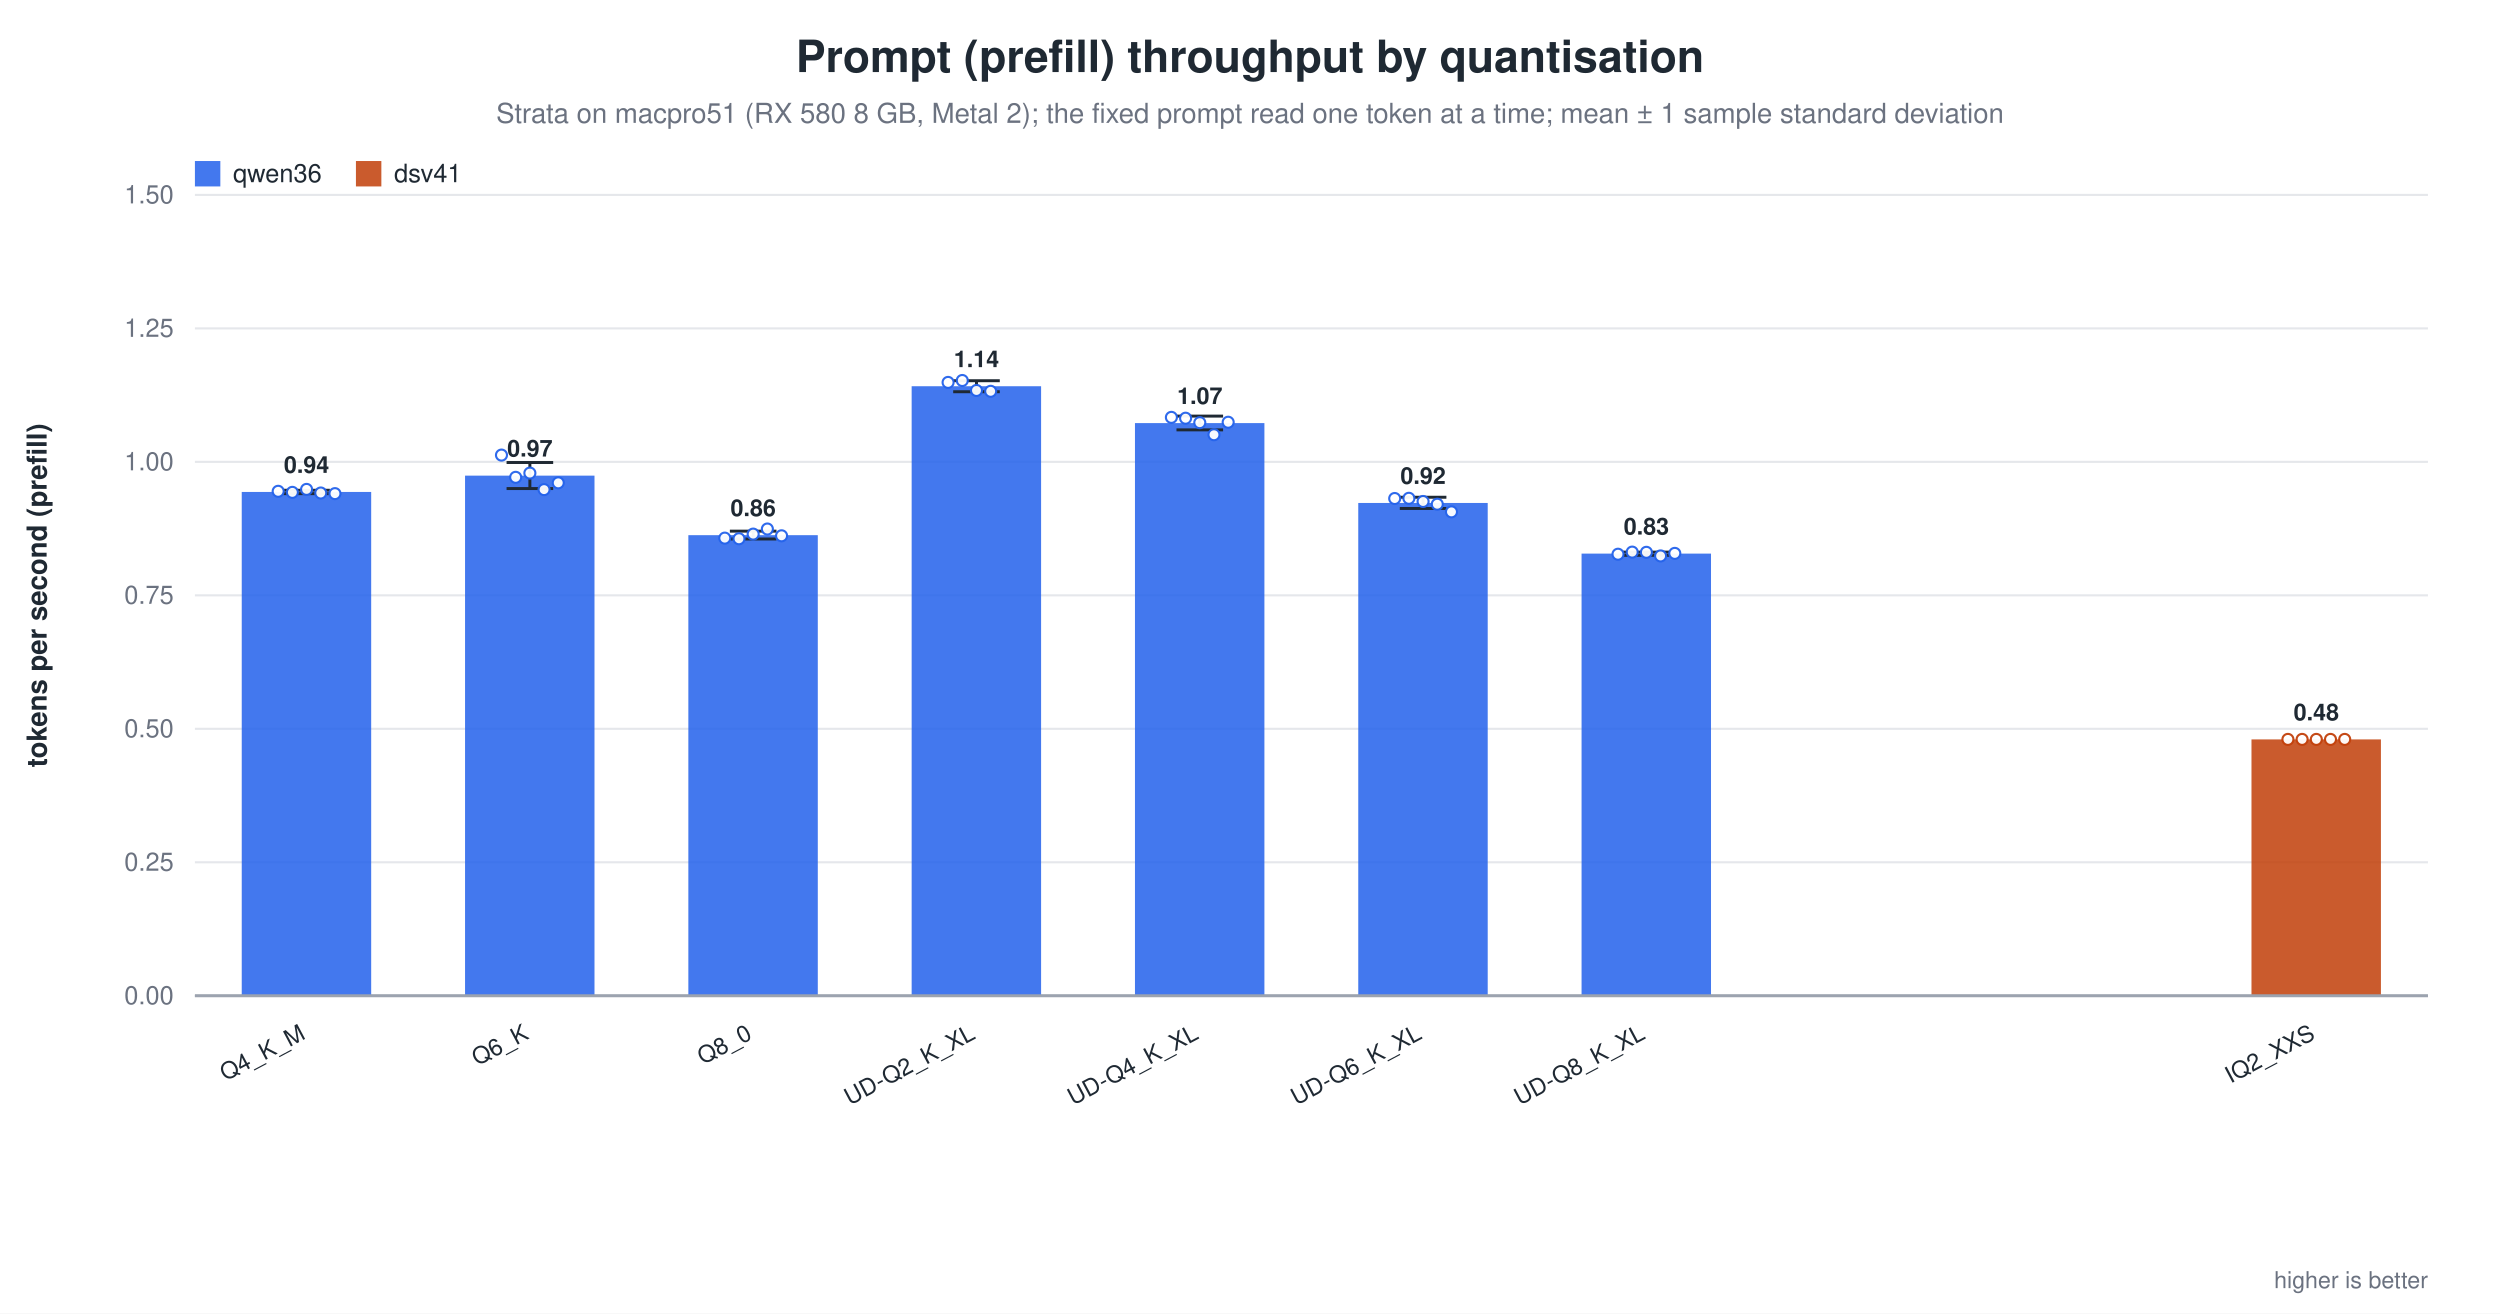
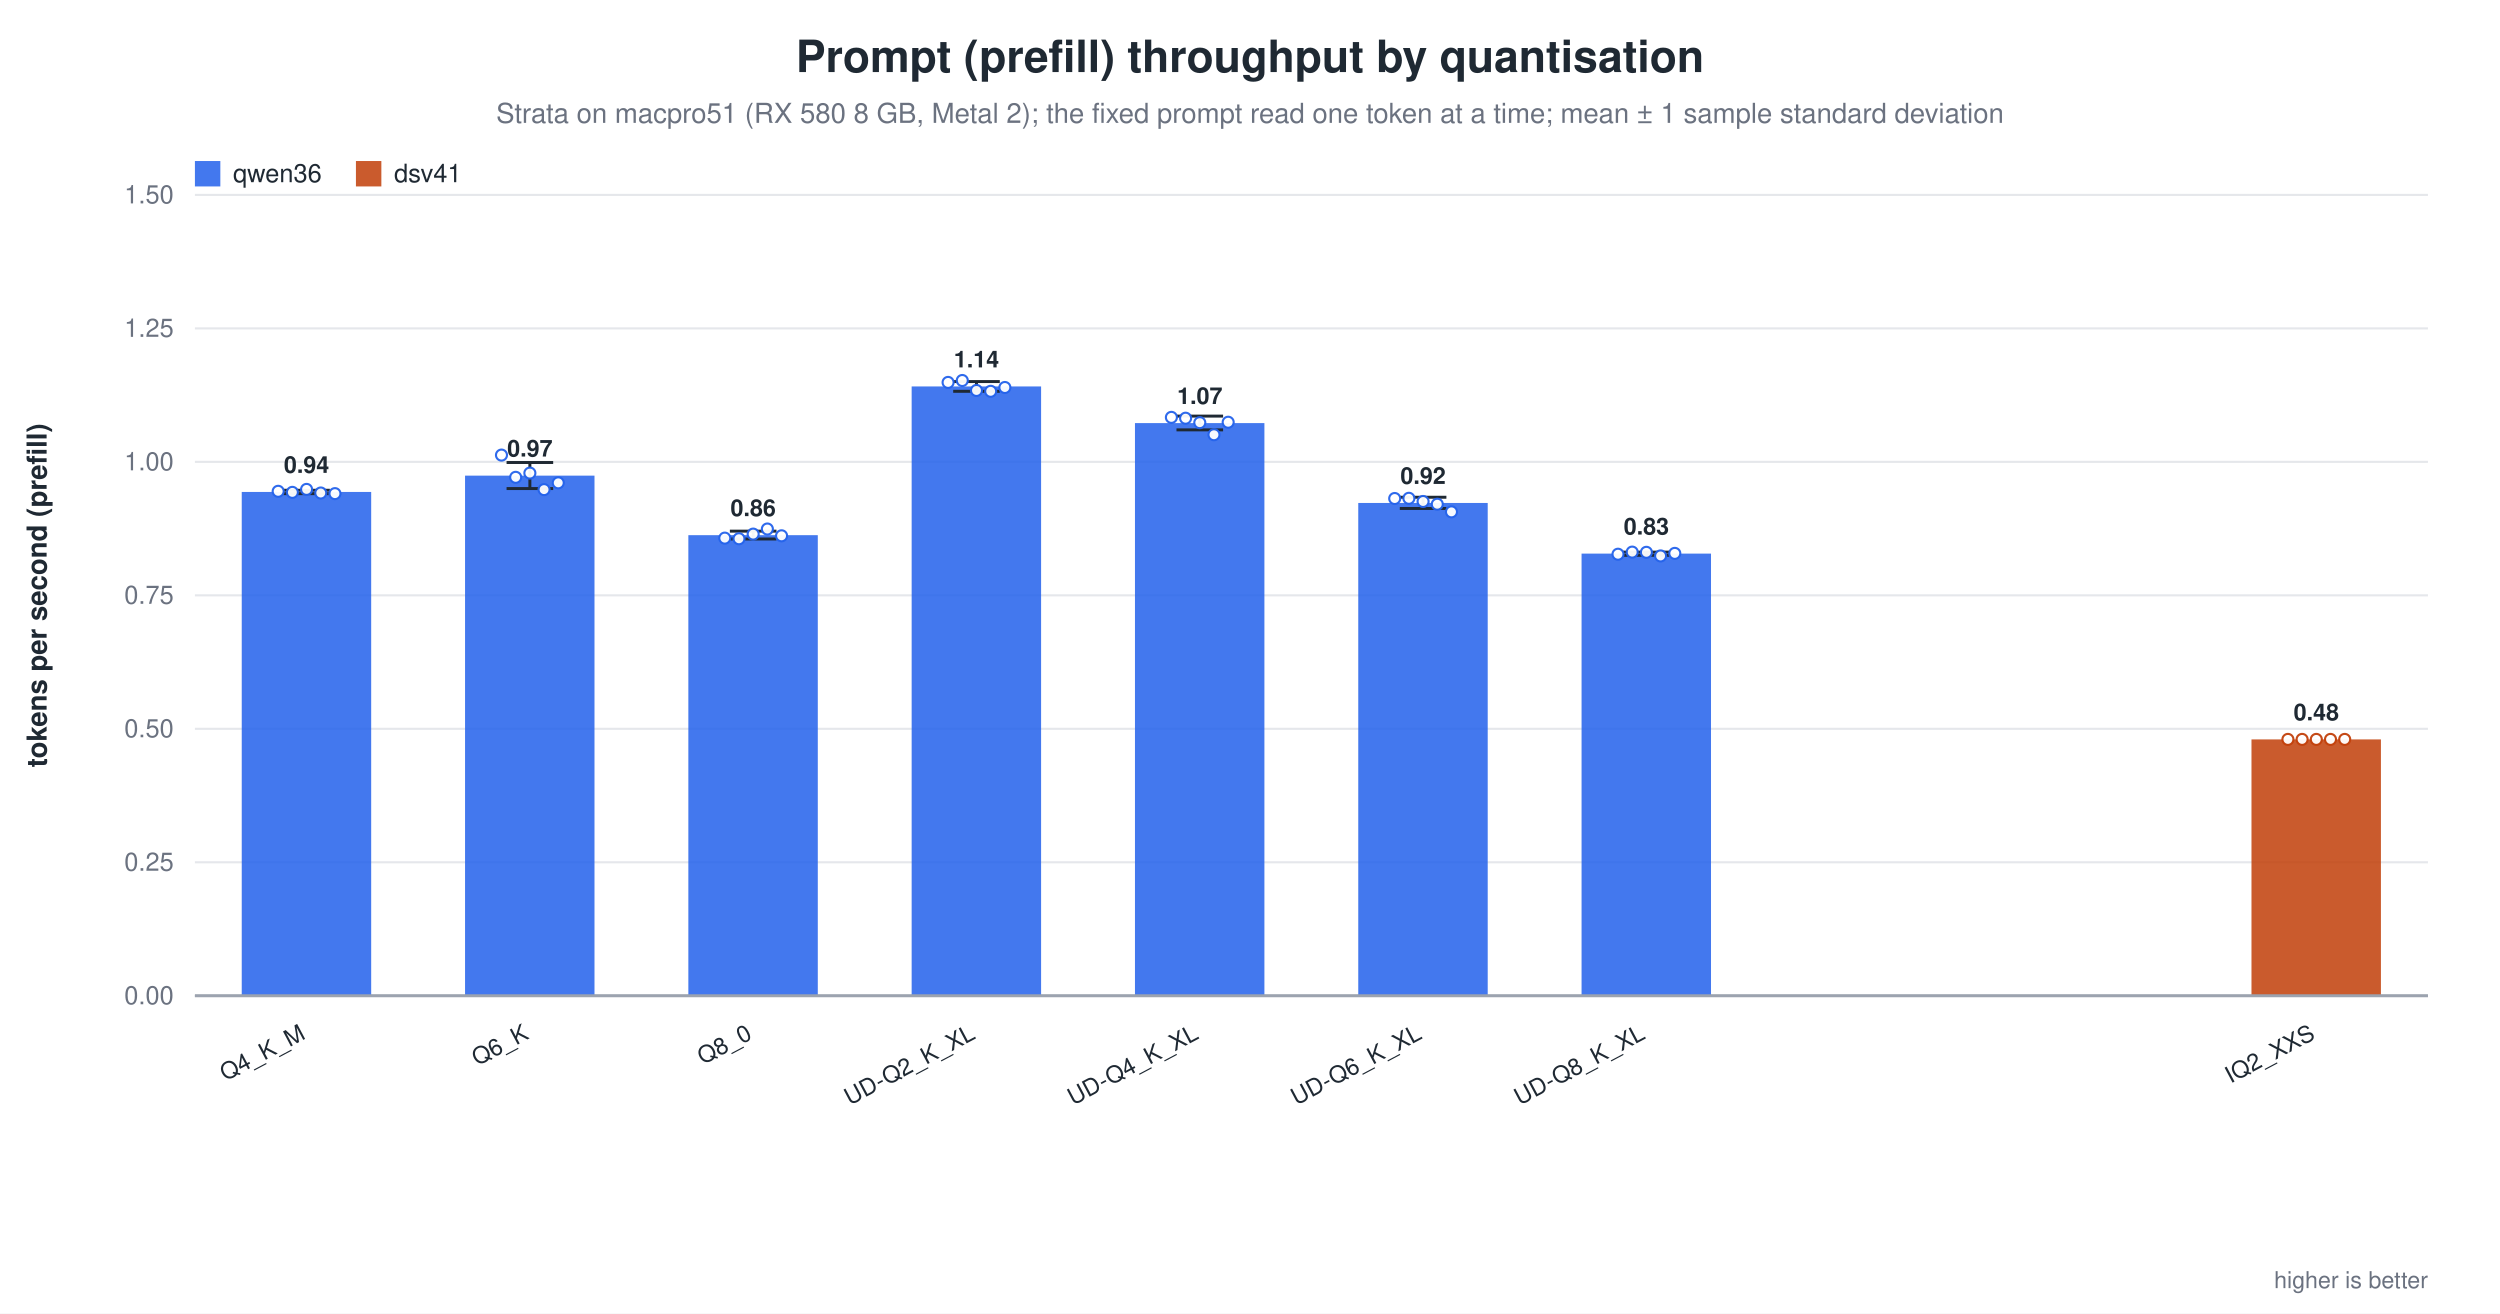
<svg xmlns="http://www.w3.org/2000/svg" width="1180" height="620" viewBox="0 0 1180 620" role="img" aria-label="Prompt (prefill) throughput by quantisation">
  <rect width="1180" height="620" fill="white" />
  <text x="590.0" y="34" text-anchor="middle" font-family="Helvetica, Arial, sans-serif" font-size="21" font-weight="600" fill="#1f2933">Prompt (prefill) throughput by quantisation</text>
  <text x="590.0" y="58" text-anchor="middle" font-family="Helvetica, Arial, sans-serif" font-size="13" fill="#6b7280">Strata on macpro51 (RX 580 8 GB, Metal 2); the fixed prompt read one token at a time; mean ± 1 sample standard deviation</text>
  <line x1="92.0" y1="470.0" x2="1146.0" y2="470.0" stroke="#9ca3af" stroke-width="1.0" />
  <text x="82.0" y="474.0" text-anchor="end" font-family="Helvetica, Arial, sans-serif" font-size="12" fill="#6b7280" font-weight="400">0.00</text>
  <line x1="92.0" y1="407.0" x2="1146.0" y2="407.0" stroke="#e5e7eb" stroke-width="1.0" />
  <text x="82.0" y="411.0" text-anchor="end" font-family="Helvetica, Arial, sans-serif" font-size="12" fill="#6b7280" font-weight="400">0.25</text>
  <line x1="92.0" y1="344.0" x2="1146.0" y2="344.0" stroke="#e5e7eb" stroke-width="1.0" />
  <text x="82.0" y="348.0" text-anchor="end" font-family="Helvetica, Arial, sans-serif" font-size="12" fill="#6b7280" font-weight="400">0.50</text>
  <line x1="92.0" y1="281.0" x2="1146.0" y2="281.0" stroke="#e5e7eb" stroke-width="1.0" />
  <text x="82.0" y="285.0" text-anchor="end" font-family="Helvetica, Arial, sans-serif" font-size="12" fill="#6b7280" font-weight="400">0.75</text>
  <line x1="92.0" y1="218.0" x2="1146.0" y2="218.0" stroke="#e5e7eb" stroke-width="1.0" />
  <text x="82.0" y="222.0" text-anchor="end" font-family="Helvetica, Arial, sans-serif" font-size="12" fill="#6b7280" font-weight="400">1.00</text>
  <line x1="92.0" y1="155.0" x2="1146.0" y2="155.0" stroke="#e5e7eb" stroke-width="1.0" />
  <text x="82.0" y="159.0" text-anchor="end" font-family="Helvetica, Arial, sans-serif" font-size="12" fill="#6b7280" font-weight="400">1.25</text>
  <line x1="92.0" y1="92.0" x2="1146.0" y2="92.0" stroke="#e5e7eb" stroke-width="1.0" />
  <text x="82.0" y="96.0" text-anchor="end" font-family="Helvetica, Arial, sans-serif" font-size="12" fill="#6b7280" font-weight="400">1.50</text>
  <text x="22.0" y="281.0" text-anchor="middle" font-family="Helvetica, Arial, sans-serif" font-size="13" fill="#1f2933" font-weight="600" transform="rotate(-90.0 22.0 281.0)">tokens per second (prefill)</text>
  <rect x="114.1" y="232.2" width="61.1" height="237.8" fill="#2563eb" opacity="0.86" />
  <line x1="144.7" y1="231.4" x2="144.7" y2="233.0" stroke="#1f2933" stroke-width="1.4" />
  <line x1="133.7" y1="231.4" x2="155.7" y2="231.4" stroke="#1f2933" stroke-width="1.4" />
  <line x1="133.7" y1="233.0" x2="155.7" y2="233.0" stroke="#1f2933" stroke-width="1.4" />
  <circle cx="131.3" cy="231.9" r="2.6" fill="white" stroke="#2563eb" stroke-width="1.0" opacity="0.95" />
  <circle cx="138.0" cy="232.4" r="2.6" fill="white" stroke="#2563eb" stroke-width="1.0" opacity="0.95" />
  <circle cx="144.7" cy="231.0" r="2.6" fill="white" stroke="#2563eb" stroke-width="1.0" opacity="0.95" />
  <circle cx="151.4" cy="232.7" r="2.6" fill="white" stroke="#2563eb" stroke-width="1.0" opacity="0.95" />
  <circle cx="158.1" cy="233.0" r="2.6" fill="white" stroke="#2563eb" stroke-width="1.0" opacity="0.95" />
  <text x="144.7" y="223.2" text-anchor="middle" font-family="Helvetica, Arial, sans-serif" font-size="11" fill="#1f2933" font-weight="600">0.94</text>
  <text x="144.7" y="490.0" text-anchor="end" font-family="Helvetica, Arial, sans-serif" font-size="11" fill="#1f2933" font-weight="500" transform="rotate(-28.0 144.7 490.0)">Q4_K_M</text>
  <rect x="219.5" y="224.5" width="61.1" height="245.5" fill="#2563eb" opacity="0.86" />
  <line x1="250.1" y1="218.3" x2="250.1" y2="230.6" stroke="#1f2933" stroke-width="1.4" />
  <line x1="239.1" y1="218.3" x2="261.1" y2="218.3" stroke="#1f2933" stroke-width="1.4" />
  <line x1="239.1" y1="230.6" x2="261.1" y2="230.6" stroke="#1f2933" stroke-width="1.4" />
  <circle cx="236.7" cy="214.8" r="2.6" fill="white" stroke="#2563eb" stroke-width="1.0" opacity="0.95" />
  <circle cx="243.4" cy="225.3" r="2.6" fill="white" stroke="#2563eb" stroke-width="1.0" opacity="0.95" />
  <circle cx="250.1" cy="223.3" r="2.6" fill="white" stroke="#2563eb" stroke-width="1.0" opacity="0.95" />
  <circle cx="256.8" cy="231.1" r="2.6" fill="white" stroke="#2563eb" stroke-width="1.0" opacity="0.95" />
  <circle cx="263.5" cy="227.9" r="2.6" fill="white" stroke="#2563eb" stroke-width="1.0" opacity="0.95" />
  <text x="250.1" y="215.5" text-anchor="middle" font-family="Helvetica, Arial, sans-serif" font-size="11" fill="#1f2933" font-weight="600">0.97</text>
  <text x="250.1" y="490.0" text-anchor="end" font-family="Helvetica, Arial, sans-serif" font-size="11" fill="#1f2933" font-weight="500" transform="rotate(-28.0 250.1 490.0)">Q6_K</text>
  <rect x="324.9" y="252.6" width="61.1" height="217.4" fill="#2563eb" opacity="0.86" />
  <line x1="355.5" y1="250.7" x2="355.5" y2="254.4" stroke="#1f2933" stroke-width="1.4" />
  <line x1="344.5" y1="250.7" x2="366.5" y2="250.7" stroke="#1f2933" stroke-width="1.4" />
  <line x1="344.5" y1="254.4" x2="366.5" y2="254.4" stroke="#1f2933" stroke-width="1.4" />
  <circle cx="342.1" cy="254.0" r="2.6" fill="white" stroke="#2563eb" stroke-width="1.0" opacity="0.95" />
  <circle cx="348.8" cy="254.3" r="2.6" fill="white" stroke="#2563eb" stroke-width="1.0" opacity="0.95" />
  <circle cx="355.5" cy="252.1" r="2.6" fill="white" stroke="#2563eb" stroke-width="1.0" opacity="0.95" />
  <circle cx="362.2" cy="249.7" r="2.6" fill="white" stroke="#2563eb" stroke-width="1.0" opacity="0.95" />
  <circle cx="368.9" cy="252.9" r="2.6" fill="white" stroke="#2563eb" stroke-width="1.0" opacity="0.95" />
  <text x="355.5" y="243.6" text-anchor="middle" font-family="Helvetica, Arial, sans-serif" font-size="11" fill="#1f2933" font-weight="600">0.86</text>
  <text x="355.5" y="490.0" text-anchor="end" font-family="Helvetica, Arial, sans-serif" font-size="11" fill="#1f2933" font-weight="500" transform="rotate(-28.0 355.5 490.0)">Q8_0</text>
-   <rect x="430.3" y="182.3" width="61.1" height="287.7" fill="#2563eb" opacity="0.86" />
-   <line x1="460.9" y1="179.7" x2="460.9" y2="184.9" stroke="#1f2933" stroke-width="1.4" />
-   <line x1="449.9" y1="179.7" x2="471.9" y2="179.7" stroke="#1f2933" stroke-width="1.4" />
-   <line x1="449.9" y1="184.9" x2="471.9" y2="184.9" stroke="#1f2933" stroke-width="1.4" />
+   <rect x="430.3" y="182.4" width="61.1" height="287.6" fill="#2563eb" opacity="0.86" />
+   <line x1="460.9" y1="180.1" x2="460.9" y2="184.7" stroke="#1f2933" stroke-width="1.4" />
+   <line x1="449.9" y1="180.1" x2="471.9" y2="180.1" stroke="#1f2933" stroke-width="1.4" />
+   <line x1="449.9" y1="184.7" x2="471.9" y2="184.7" stroke="#1f2933" stroke-width="1.4" />
  <circle cx="447.5" cy="180.5" r="2.6" fill="white" stroke="#2563eb" stroke-width="1.0" opacity="0.95" />
  <circle cx="454.2" cy="179.6" r="2.6" fill="white" stroke="#2563eb" stroke-width="1.0" opacity="0.95" />
  <circle cx="460.9" cy="184.3" r="2.6" fill="white" stroke="#2563eb" stroke-width="1.0" opacity="0.95" />
  <circle cx="467.6" cy="184.7" r="2.6" fill="white" stroke="#2563eb" stroke-width="1.0" opacity="0.95" />
-   <text x="460.9" y="173.3" text-anchor="middle" font-family="Helvetica, Arial, sans-serif" font-size="11" fill="#1f2933" font-weight="600">1.14</text>
+   <circle cx="474.3" cy="182.9" r="2.6" fill="white" stroke="#2563eb" stroke-width="1.0" opacity="0.95" />
+   <text x="460.9" y="173.4" text-anchor="middle" font-family="Helvetica, Arial, sans-serif" font-size="11" fill="#1f2933" font-weight="600">1.14</text>
  <text x="460.9" y="490.0" text-anchor="end" font-family="Helvetica, Arial, sans-serif" font-size="11" fill="#1f2933" font-weight="500" transform="rotate(-28.0 460.9 490.0)">UD-Q2_K_XL</text>
  <rect x="535.7" y="199.7" width="61.1" height="270.3" fill="#2563eb" opacity="0.86" />
  <line x1="566.3" y1="196.4" x2="566.3" y2="202.9" stroke="#1f2933" stroke-width="1.4" />
  <line x1="555.3" y1="196.4" x2="577.3" y2="196.4" stroke="#1f2933" stroke-width="1.4" />
  <line x1="555.3" y1="202.9" x2="577.3" y2="202.9" stroke="#1f2933" stroke-width="1.4" />
  <circle cx="552.9" cy="197.0" r="2.6" fill="white" stroke="#2563eb" stroke-width="1.0" opacity="0.95" />
  <circle cx="559.6" cy="197.4" r="2.6" fill="white" stroke="#2563eb" stroke-width="1.0" opacity="0.95" />
  <circle cx="566.3" cy="199.5" r="2.6" fill="white" stroke="#2563eb" stroke-width="1.0" opacity="0.95" />
  <circle cx="573.0" cy="205.2" r="2.6" fill="white" stroke="#2563eb" stroke-width="1.0" opacity="0.95" />
  <circle cx="579.7" cy="199.3" r="2.6" fill="white" stroke="#2563eb" stroke-width="1.0" opacity="0.95" />
  <text x="566.3" y="190.7" text-anchor="middle" font-family="Helvetica, Arial, sans-serif" font-size="11" fill="#1f2933" font-weight="600">1.07</text>
  <text x="566.3" y="490.0" text-anchor="end" font-family="Helvetica, Arial, sans-serif" font-size="11" fill="#1f2933" font-weight="500" transform="rotate(-28.0 566.3 490.0)">UD-Q4_K_XL</text>
  <rect x="641.1" y="237.4" width="61.1" height="232.6" fill="#2563eb" opacity="0.86" />
  <line x1="671.7" y1="234.7" x2="671.7" y2="240.0" stroke="#1f2933" stroke-width="1.4" />
  <line x1="660.7" y1="234.7" x2="682.7" y2="234.7" stroke="#1f2933" stroke-width="1.4" />
  <line x1="660.7" y1="240.0" x2="682.7" y2="240.0" stroke="#1f2933" stroke-width="1.4" />
  <circle cx="658.3" cy="235.3" r="2.6" fill="white" stroke="#2563eb" stroke-width="1.0" opacity="0.95" />
  <circle cx="665.0" cy="235.2" r="2.6" fill="white" stroke="#2563eb" stroke-width="1.0" opacity="0.95" />
  <circle cx="671.7" cy="236.7" r="2.6" fill="white" stroke="#2563eb" stroke-width="1.0" opacity="0.95" />
  <circle cx="678.4" cy="238.0" r="2.6" fill="white" stroke="#2563eb" stroke-width="1.0" opacity="0.95" />
  <circle cx="685.1" cy="241.6" r="2.6" fill="white" stroke="#2563eb" stroke-width="1.0" opacity="0.95" />
  <text x="671.7" y="228.4" text-anchor="middle" font-family="Helvetica, Arial, sans-serif" font-size="11" fill="#1f2933" font-weight="600">0.92</text>
  <text x="671.7" y="490.0" text-anchor="end" font-family="Helvetica, Arial, sans-serif" font-size="11" fill="#1f2933" font-weight="500" transform="rotate(-28.0 671.7 490.0)">UD-Q6_K_XL</text>
  <rect x="746.5" y="261.3" width="61.1" height="208.7" fill="#2563eb" opacity="0.86" />
  <line x1="777.1" y1="260.6" x2="777.1" y2="262.1" stroke="#1f2933" stroke-width="1.4" />
  <line x1="766.1" y1="260.6" x2="788.1" y2="260.6" stroke="#1f2933" stroke-width="1.4" />
  <line x1="766.1" y1="262.1" x2="788.1" y2="262.1" stroke="#1f2933" stroke-width="1.4" />
  <circle cx="763.7" cy="261.6" r="2.6" fill="white" stroke="#2563eb" stroke-width="1.0" opacity="0.95" />
  <circle cx="770.4" cy="260.6" r="2.6" fill="white" stroke="#2563eb" stroke-width="1.0" opacity="0.95" />
  <circle cx="777.1" cy="260.7" r="2.6" fill="white" stroke="#2563eb" stroke-width="1.0" opacity="0.95" />
  <circle cx="783.8" cy="262.4" r="2.6" fill="white" stroke="#2563eb" stroke-width="1.0" opacity="0.95" />
  <circle cx="790.5" cy="261.2" r="2.6" fill="white" stroke="#2563eb" stroke-width="1.0" opacity="0.95" />
  <text x="777.1" y="252.3" text-anchor="middle" font-family="Helvetica, Arial, sans-serif" font-size="11" fill="#1f2933" font-weight="600">0.83</text>
  <text x="777.1" y="490.0" text-anchor="end" font-family="Helvetica, Arial, sans-serif" font-size="11" fill="#1f2933" font-weight="500" transform="rotate(-28.0 777.1 490.0)">UD-Q8_K_XL</text>
  <rect x="1062.7" y="349.0" width="61.1" height="121.0" fill="#c2410c" opacity="0.86" />
  <circle cx="1079.9" cy="349.0" r="2.6" fill="white" stroke="#c2410c" stroke-width="1.0" opacity="0.95" />
  <circle cx="1086.6" cy="349.0" r="2.6" fill="white" stroke="#c2410c" stroke-width="1.0" opacity="0.95" />
  <circle cx="1093.3" cy="349.0" r="2.6" fill="white" stroke="#c2410c" stroke-width="1.0" opacity="0.95" />
  <circle cx="1100.0" cy="349.0" r="2.6" fill="white" stroke="#c2410c" stroke-width="1.0" opacity="0.95" />
  <circle cx="1106.7" cy="349.0" r="2.6" fill="white" stroke="#c2410c" stroke-width="1.0" opacity="0.95" />
  <text x="1093.3" y="340.0" text-anchor="middle" font-family="Helvetica, Arial, sans-serif" font-size="11" fill="#1f2933" font-weight="600">0.48</text>
  <text x="1093.3" y="490.0" text-anchor="end" font-family="Helvetica, Arial, sans-serif" font-size="11" fill="#1f2933" font-weight="500" transform="rotate(-28.0 1093.3 490.0)">IQ2_XXS</text>
  <line x1="92.0" y1="470.0" x2="1146.0" y2="470.0" stroke="#9ca3af" stroke-width="1.4" />
  <rect x="92.0" y="76.0" width="12.0" height="12.0" fill="#2563eb" opacity="0.86" />
  <text x="110.0" y="86.0" text-anchor="start" font-family="Helvetica, Arial, sans-serif" font-size="12" fill="#1f2933" font-weight="500">qwen36</text>
  <rect x="168.0" y="76.0" width="12.0" height="12.0" fill="#c2410c" opacity="0.86" />
  <text x="186.0" y="86.0" text-anchor="start" font-family="Helvetica, Arial, sans-serif" font-size="12" fill="#1f2933" font-weight="500">dsv41</text>
  <text x="1146.0" y="608.0" text-anchor="end" font-family="Helvetica, Arial, sans-serif" font-size="11" fill="#6b7280" font-weight="400">higher is better</text>
</svg>
